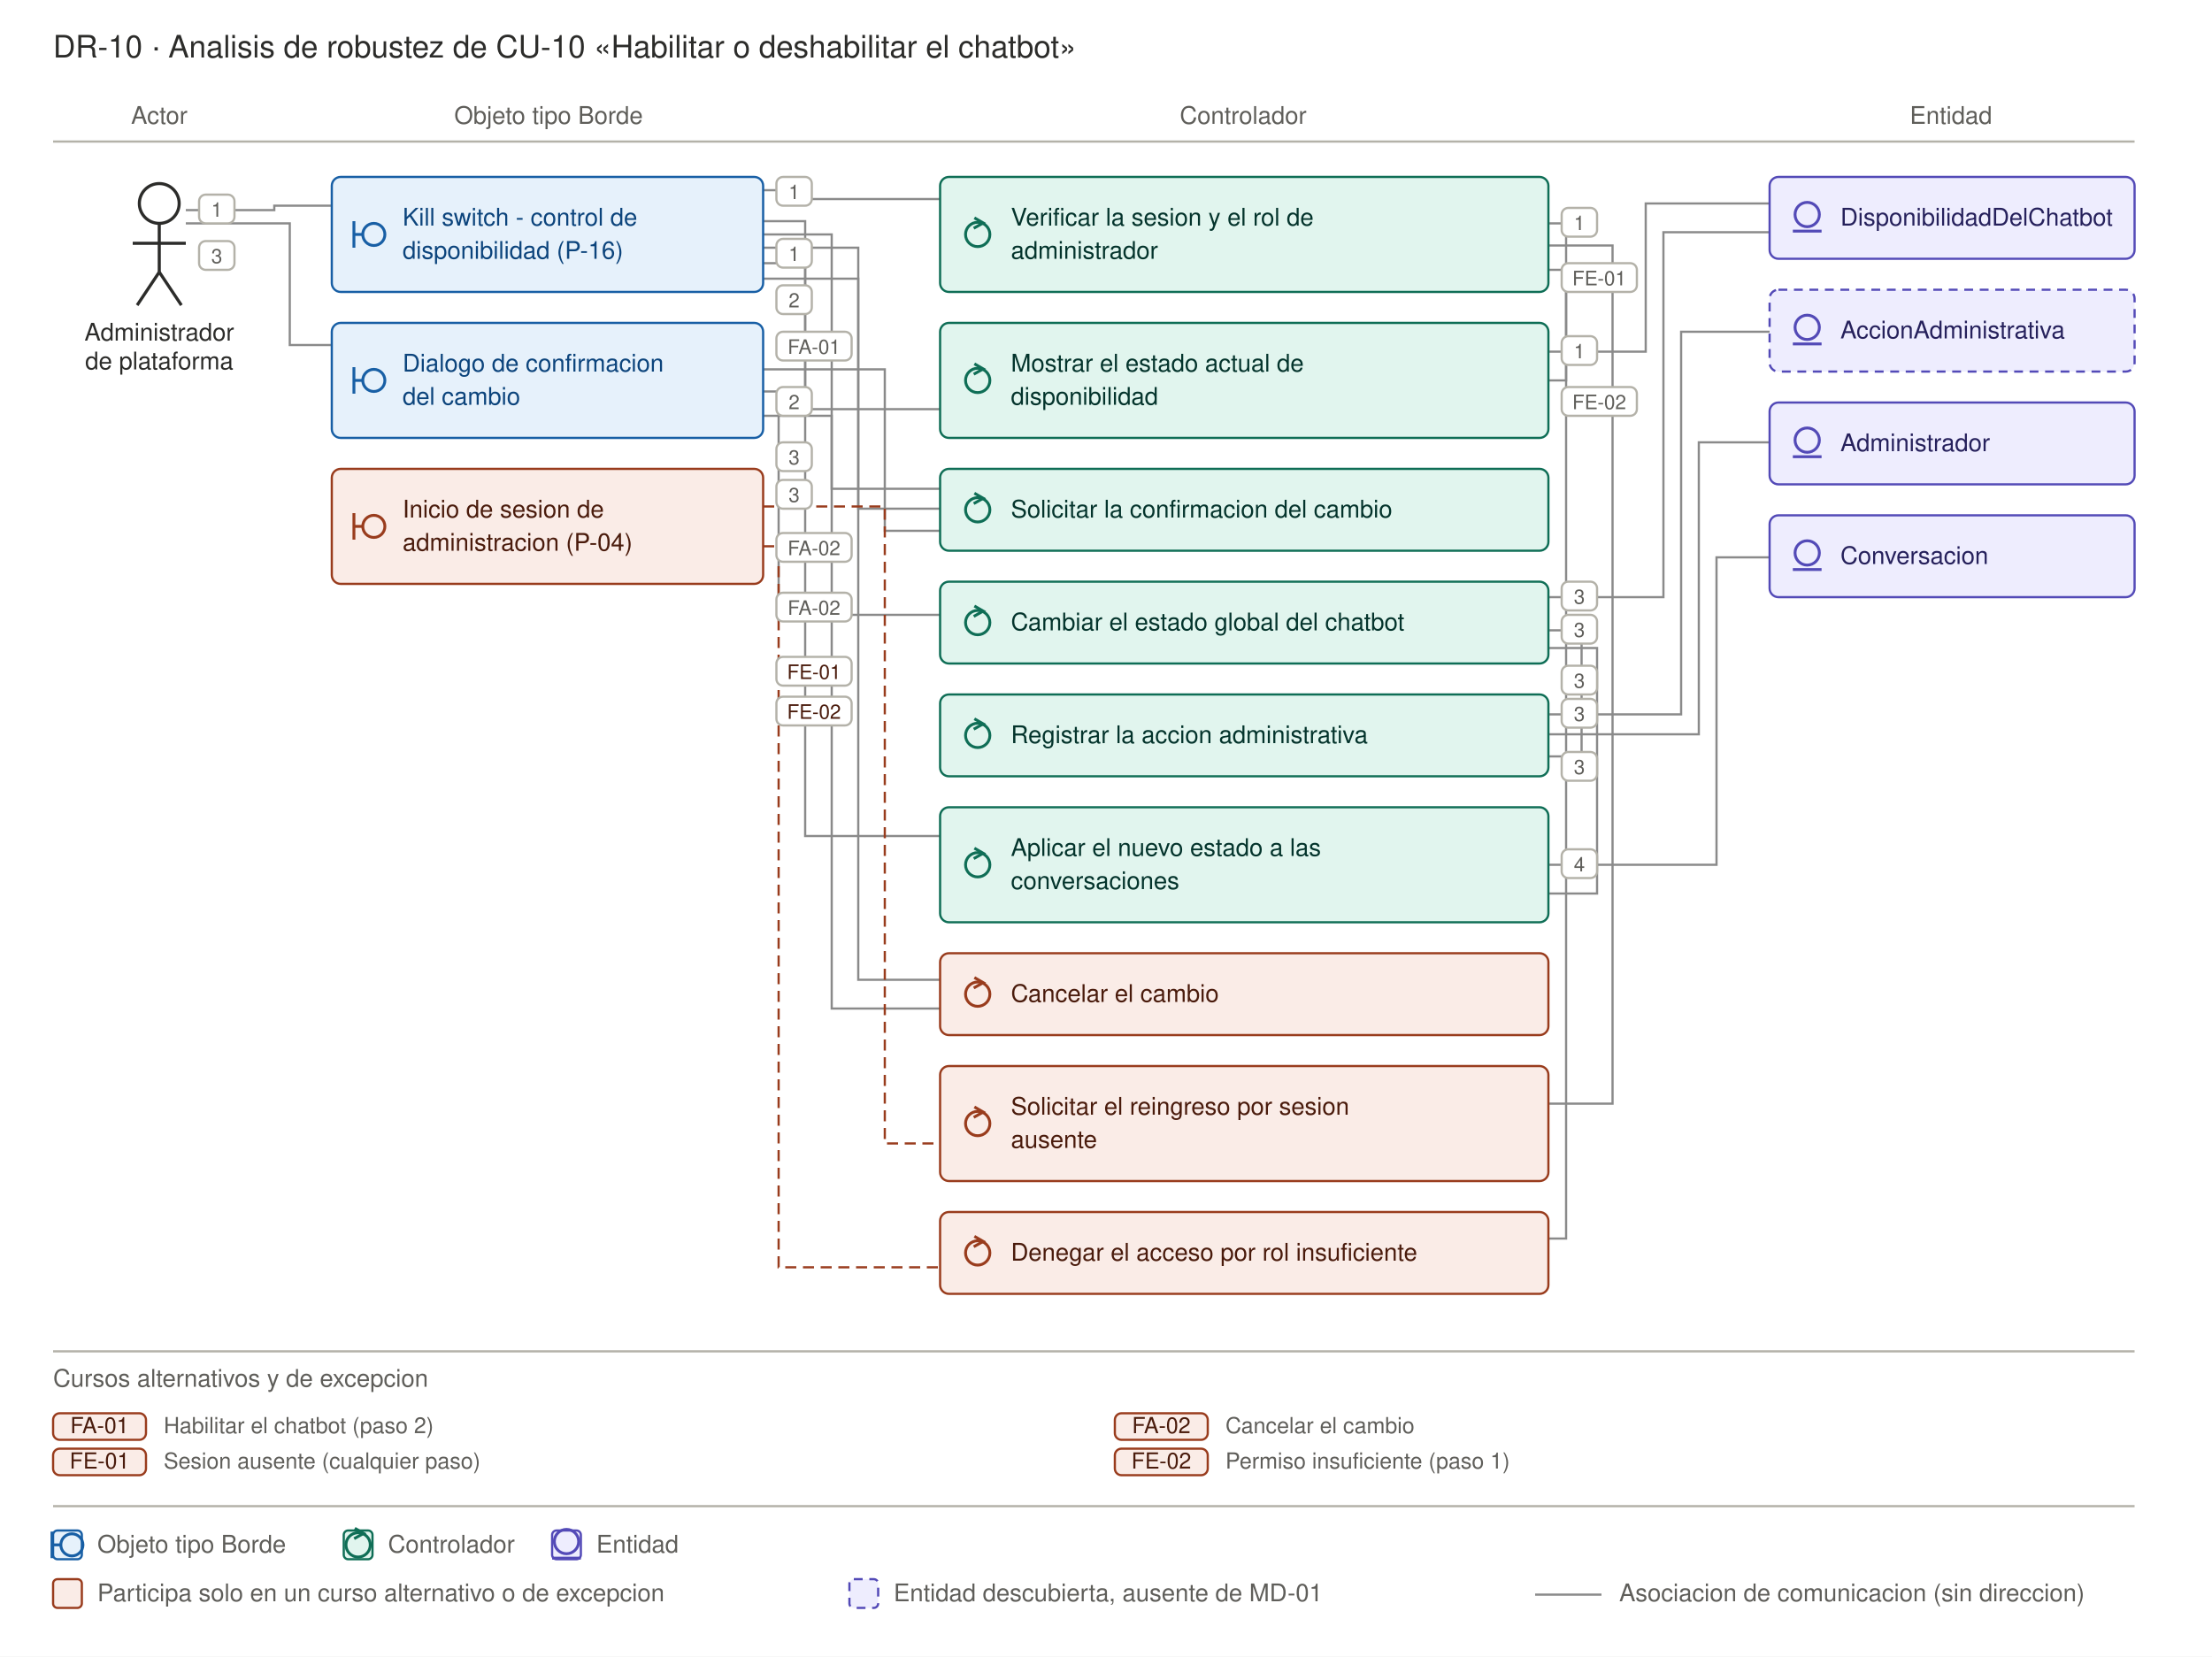
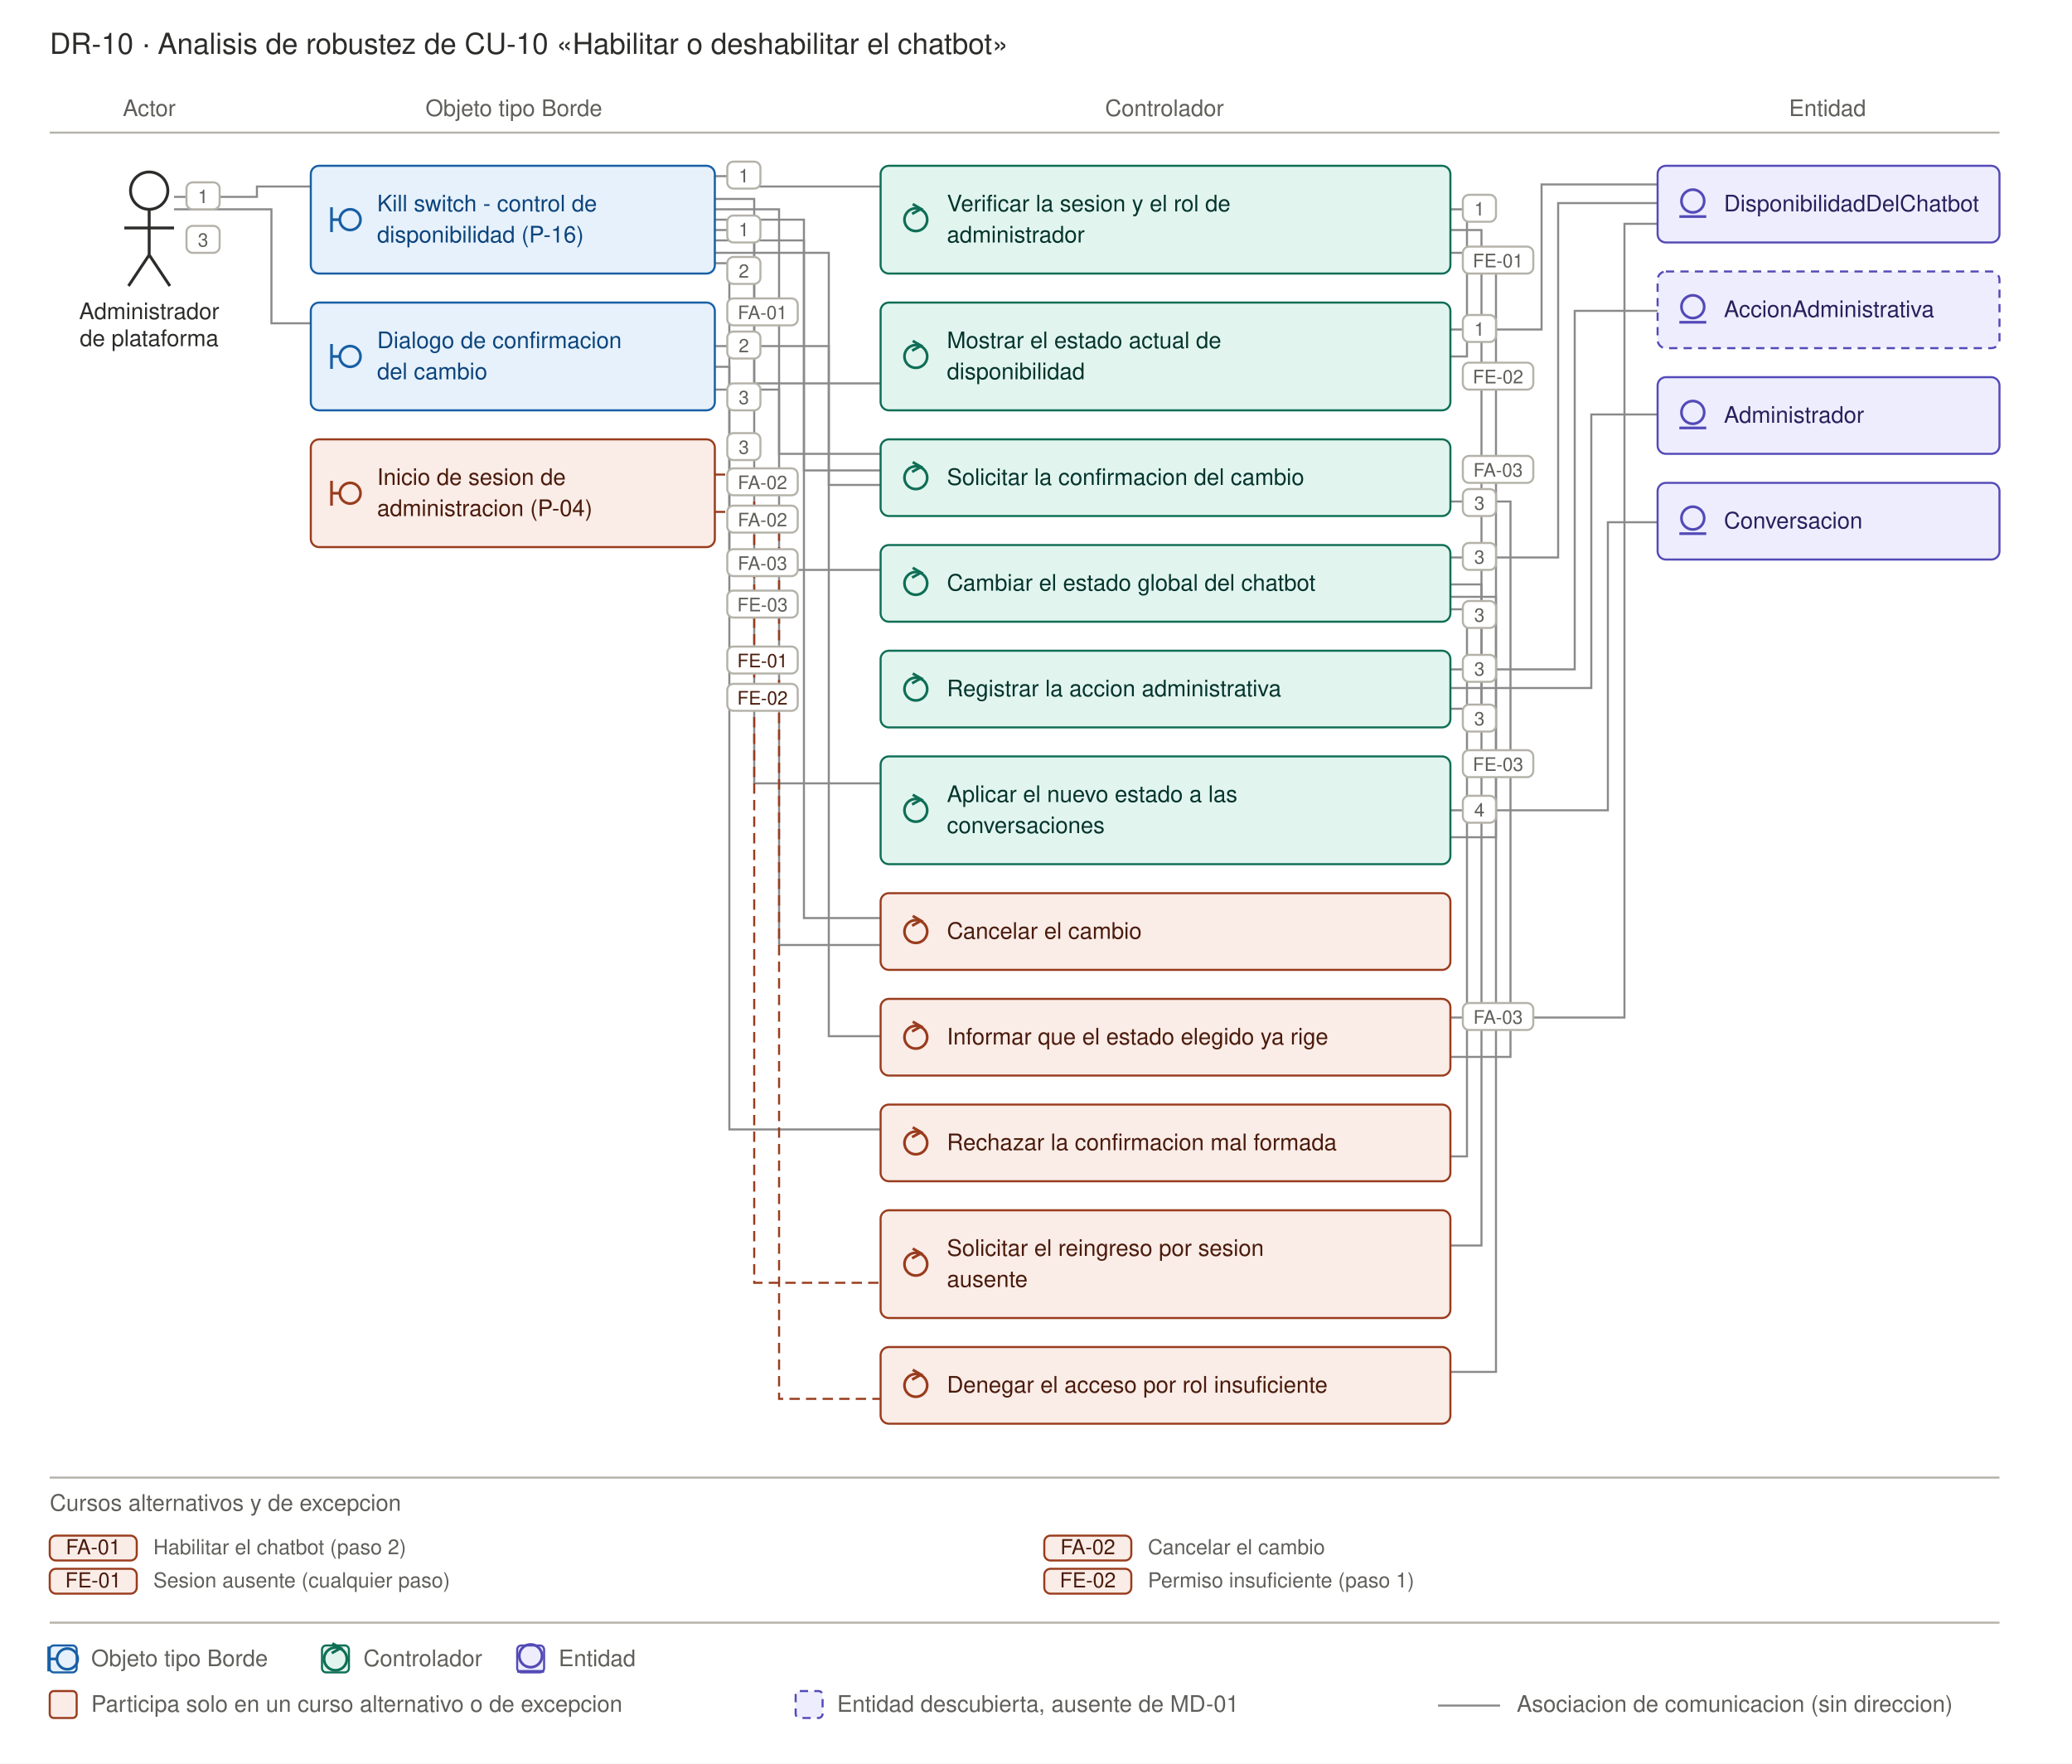
- <svg xmlns="http://www.w3.org/2000/svg" width="1000" height="749" viewBox="0 0 1000 749" role="img" font-family="Segoe UI, Helvetica, Arial, sans-serif">
-   <rect x="0" y="0" width="1000" height="749" fill="#FFFFFF" />
+ <svg xmlns="http://www.w3.org/2000/svg" width="1000" height="851" viewBox="0 0 1000 851" role="img" font-family="Segoe UI, Helvetica, Arial, sans-serif">
+   <rect x="0" y="0" width="1000" height="851" fill="#FFFFFF" />
  <text x="24" y="26" font-size="14" font-weight="500" fill="#2C2C2A">DR-10 · Analisis de robustez de CU-10 «Habilitar o deshabilitar el chatbot»</text>
  <g font-size="11" font-weight="500" fill="#5F5E5A" text-anchor="middle">
    <text x="72" y="56">Actor</text>
    <text x="248" y="56">Objeto tipo Borde</text>
    <text x="562" y="56">Controlador</text>
    <text x="882" y="56">Entidad</text>
  </g>
  <line x1="24" y1="64" x2="965" y2="64" stroke="#B4B2A9" stroke-width="1" />
  <g fill="none" stroke="#8a8a8a" stroke-width="1">
-     <polyline points="84,95 124,95 124,93 150,93" />
+     <polyline points="84,95 124,95 124,90 150,90" />
    <polyline points="84,101 131,101 131,156 150,156" />
-     <polyline points="345,86 352,86 352,90 425,90" />
+     <polyline points="345,85 352,85 352,90 425,90" />
    <polyline points="700,101 708,101 708,172 700,172" />
-     <polyline points="700,159 744,159 744,92 800,92" />
-     <polyline points="345,100 364,100 364,185 425,185" />
-     <polyline points="345,106 376,106 376,221 425,221" />
-     <polyline points="345,112 388,112 388,230 425,230" />
-     <polyline points="345,167 400,167 400,240 425,240" />
-     <polyline points="345,177 352,177 352,278 425,278" />
-     <polyline points="700,270 752,270 752,105 800,105" />
-     <polyline points="700,285 715,285 715,342 700,342" />
+     <polyline points="700,159 744,159 744,89 800,89" />
+     <polyline points="345,96 364,96 364,185 425,185" />
+     <polyline points="345,101 376,101 376,219 425,219" />
+     <polyline points="345,106 388,106 388,227 425,227" />
+     <polyline points="345,167 400,167 400,234 425,234" />
+     <polyline points="345,177 352,177 352,275 425,275" />
+     <polyline points="700,269 752,269 752,98 800,98" />
+     <polyline points="700,282 715,282 715,342 700,342" />
    <polyline points="700,323 760,323 760,150 800,150" />
    <polyline points="700,332 768,332 768,200 800,200" />
-     <polyline points="700,293 722,293 722,404 700,404" />
-     <polyline points="345,119 364,119 364,378 425,378" />
+     <polyline points="700,288 722,288 722,404 700,404" />
+     <polyline points="345,111 364,111 364,378 425,378" />
    <polyline points="700,391 776,391 776,252 800,252" />
    <polyline points="345,188 376,188 376,456 425,456" />
-     <polyline points="345,126 388,126 388,443 425,443" />
-     <polyline points="700,111 729,111 729,499 700,499" />
-     <polyline points="345,229 400,229 400,517 425,517" stroke="#993C1D" stroke-dasharray="5 3" />
-     <polyline points="700,122 708,122 708,560 700,560" />
-     <polyline points="345,247 352,247 352,573 425,573" stroke="#993C1D" stroke-dasharray="5 3" />
+     <polyline points="345,116 388,116 388,443 425,443" />
+     <polyline points="700,242 729,242 729,510 700,510" />
+     <polyline points="700,491 784,491 784,108 800,108" />
+     <polyline points="345,122 400,122 400,500 425,500" />
+     <polyline points="700,294 708,294 708,558 700,558" />
+     <polyline points="345,127 352,127 352,545 425,545" />
+     <polyline points="700,111 715,111 715,601 700,601" />
+     <polyline points="345,229 364,229 364,619 425,619" stroke="#993C1D" stroke-dasharray="5 3" />
+     <polyline points="700,122 722,122 722,662 700,662" />
+     <polyline points="345,247 376,247 376,675 425,675" stroke="#993C1D" stroke-dasharray="5 3" />
  </g>
  <g fill="none" stroke="#2C2C2A" stroke-width="1.4">
    <circle cx="72.0" cy="92" r="9" />
    <line x1="72.0" y1="101" x2="72.0" y2="123" />
    <line x1="60.0" y1="110" x2="84.0" y2="110" />
    <line x1="72.0" y1="123" x2="62.0" y2="138" />
    <line x1="72.0" y1="123" x2="82.0" y2="138" />
  </g>
  <g font-size="11" text-anchor="middle" fill="#2C2C2A">
    <text x="72" y="154">Administrador</text>
    <text x="72" y="167">de plataforma</text>
  </g>
  <rect x="150" y="80" width="195" height="52" rx="4" fill="#E6F1FB" stroke="#185FA5" />
  <g fill="none" stroke="#185FA5" stroke-width="1.3">
    <line x1="160" y1="100.0" x2="160" y2="112.0" />
    <line x1="160" y1="106.0" x2="164" y2="106.0" />
    <circle cx="169" cy="106.0" r="5" />
  </g>
  <g font-size="11" fill="#0C447C">
    <text x="182" y="102">Kill switch - control de</text>
    <text x="182" y="117">disponibilidad (P-16)</text>
  </g>
  <rect x="150" y="146" width="195" height="52" rx="4" fill="#E6F1FB" stroke="#185FA5" />
  <g fill="none" stroke="#185FA5" stroke-width="1.3">
    <line x1="160" y1="166.0" x2="160" y2="178.0" />
    <line x1="160" y1="172.0" x2="164" y2="172.0" />
    <circle cx="169" cy="172.0" r="5" />
  </g>
  <g font-size="11" fill="#0C447C">
    <text x="182" y="168">Dialogo de confirmacion</text>
    <text x="182" y="183">del cambio</text>
  </g>
  <rect x="150" y="212" width="195" height="52" rx="4" fill="#FAECE7" stroke="#993C1D" />
  <g fill="none" stroke="#993C1D" stroke-width="1.3">
    <line x1="160" y1="232.0" x2="160" y2="244.0" />
    <line x1="160" y1="238.0" x2="164" y2="238.0" />
    <circle cx="169" cy="238.0" r="5" />
  </g>
  <g font-size="11" fill="#4A1B0C">
    <text x="182" y="234">Inicio de sesion de</text>
    <text x="182" y="249">administracion (P-04)</text>
  </g>
  <rect x="425" y="80" width="275" height="52" rx="4" fill="#E1F5EE" stroke="#0F6E56" />
  <g fill="none" stroke="#0F6E56" stroke-width="1.3">
    <circle cx="442" cy="106.0" r="5.5" />
    <polyline points="440.5,98.5 444.5,100.8 440.2,103.2" />
  </g>
  <g font-size="11" fill="#04342C">
    <text x="457" y="102">Verificar la sesion y el rol de</text>
    <text x="457" y="117">administrador</text>
  </g>
  <rect x="425" y="146" width="275" height="52" rx="4" fill="#E1F5EE" stroke="#0F6E56" />
  <g fill="none" stroke="#0F6E56" stroke-width="1.3">
    <circle cx="442" cy="172.0" r="5.5" />
    <polyline points="440.5,164.5 444.5,166.8 440.2,169.2" />
  </g>
  <g font-size="11" fill="#04342C">
    <text x="457" y="168">Mostrar el estado actual de</text>
    <text x="457" y="183">disponibilidad</text>
  </g>
  <rect x="425" y="212" width="275" height="37" rx="4" fill="#E1F5EE" stroke="#0F6E56" />
  <g fill="none" stroke="#0F6E56" stroke-width="1.3">
    <circle cx="442" cy="230.5" r="5.5" />
    <polyline points="440.5,223.0 444.5,225.3 440.2,227.7" />
  </g>
  <g font-size="11" fill="#04342C">
    <text x="457" y="234">Solicitar la confirmacion del cambio</text>
  </g>
  <rect x="425" y="263" width="275" height="37" rx="4" fill="#E1F5EE" stroke="#0F6E56" />
  <g fill="none" stroke="#0F6E56" stroke-width="1.3">
    <circle cx="442" cy="281.5" r="5.5" />
    <polyline points="440.5,274.0 444.5,276.3 440.2,278.7" />
  </g>
  <g font-size="11" fill="#04342C">
    <text x="457" y="285">Cambiar el estado global del chatbot</text>
  </g>
  <rect x="425" y="314" width="275" height="37" rx="4" fill="#E1F5EE" stroke="#0F6E56" />
  <g fill="none" stroke="#0F6E56" stroke-width="1.3">
    <circle cx="442" cy="332.5" r="5.5" />
    <polyline points="440.5,325.0 444.5,327.3 440.2,329.7" />
  </g>
  <g font-size="11" fill="#04342C">
    <text x="457" y="336">Registrar la accion administrativa</text>
  </g>
  <rect x="425" y="365" width="275" height="52" rx="4" fill="#E1F5EE" stroke="#0F6E56" />
  <g fill="none" stroke="#0F6E56" stroke-width="1.3">
    <circle cx="442" cy="391.0" r="5.5" />
    <polyline points="440.5,383.5 444.5,385.8 440.2,388.2" />
  </g>
  <g font-size="11" fill="#04342C">
    <text x="457" y="387">Aplicar el nuevo estado a las</text>
    <text x="457" y="402">conversaciones</text>
  </g>
  <rect x="425" y="431" width="275" height="37" rx="4" fill="#FAECE7" stroke="#993C1D" />
  <g fill="none" stroke="#993C1D" stroke-width="1.3">
    <circle cx="442" cy="449.5" r="5.5" />
    <polyline points="440.5,442.0 444.5,444.3 440.2,446.7" />
  </g>
  <g font-size="11" fill="#4A1B0C">
    <text x="457" y="453">Cancelar el cambio</text>
  </g>
-   <rect x="425" y="482" width="275" height="52" rx="4" fill="#FAECE7" stroke="#993C1D" />
-   <g fill="none" stroke="#993C1D" stroke-width="1.3">
-     <circle cx="442" cy="508.0" r="5.5" />
-     <polyline points="440.5,500.5 444.5,502.8 440.2,505.2" />
-   </g>
-   <g font-size="11" fill="#4A1B0C">
-     <text x="457" y="504">Solicitar el reingreso por sesion</text>
-     <text x="457" y="519">ausente</text>
-   </g>
-   <rect x="425" y="548" width="275" height="37" rx="4" fill="#FAECE7" stroke="#993C1D" />
-   <g fill="none" stroke="#993C1D" stroke-width="1.3">
-     <circle cx="442" cy="566.5" r="5.5" />
-     <polyline points="440.5,559.0 444.5,561.3 440.2,563.7" />
-   </g>
-   <g font-size="11" fill="#4A1B0C">
-     <text x="457" y="570">Denegar el acceso por rol insuficiente</text>
+   <rect x="425" y="482" width="275" height="37" rx="4" fill="#FAECE7" stroke="#993C1D" />
+   <g fill="none" stroke="#993C1D" stroke-width="1.3">
+     <circle cx="442" cy="500.5" r="5.5" />
+     <polyline points="440.5,493.0 444.5,495.3 440.2,497.7" />
+   </g>
+   <g font-size="11" fill="#4A1B0C">
+     <text x="457" y="504">Informar que el estado elegido ya rige</text>
+   </g>
+   <rect x="425" y="533" width="275" height="37" rx="4" fill="#FAECE7" stroke="#993C1D" />
+   <g fill="none" stroke="#993C1D" stroke-width="1.3">
+     <circle cx="442" cy="551.5" r="5.5" />
+     <polyline points="440.5,544.0 444.5,546.3 440.2,548.7" />
+   </g>
+   <g font-size="11" fill="#4A1B0C">
+     <text x="457" y="555">Rechazar la confirmacion mal formada</text>
+   </g>
+   <rect x="425" y="584" width="275" height="52" rx="4" fill="#FAECE7" stroke="#993C1D" />
+   <g fill="none" stroke="#993C1D" stroke-width="1.3">
+     <circle cx="442" cy="610.0" r="5.5" />
+     <polyline points="440.5,602.5 444.5,604.8 440.2,607.2" />
+   </g>
+   <g font-size="11" fill="#4A1B0C">
+     <text x="457" y="606">Solicitar el reingreso por sesion</text>
+     <text x="457" y="621">ausente</text>
+   </g>
+   <rect x="425" y="650" width="275" height="37" rx="4" fill="#FAECE7" stroke="#993C1D" />
+   <g fill="none" stroke="#993C1D" stroke-width="1.3">
+     <circle cx="442" cy="668.5" r="5.5" />
+     <polyline points="440.5,661.0 444.5,663.3 440.2,665.7" />
+   </g>
+   <g font-size="11" fill="#4A1B0C">
+     <text x="457" y="672">Denegar el acceso por rol insuficiente</text>
  </g>
  <rect x="800" y="80" width="165" height="37" rx="4" fill="#EEEDFE" stroke="#534AB7" />
  <g fill="none" stroke="#534AB7" stroke-width="1.3">
    <circle cx="817" cy="97.0" r="5.5" />
    <line x1="810.5" y1="104.5" x2="823.5" y2="104.5" />
  </g>
  <g font-size="11" fill="#26215C">
    <text x="832" y="102">DisponibilidadDelChatbot</text>
  </g>
  <rect x="800" y="131" width="165" height="37" rx="4" fill="#EEEDFE" stroke="#534AB7" stroke-dasharray="4 3" />
  <g fill="none" stroke="#534AB7" stroke-width="1.3">
    <circle cx="817" cy="148.0" r="5.5" />
    <line x1="810.5" y1="155.5" x2="823.5" y2="155.5" />
  </g>
  <g font-size="11" fill="#26215C">
    <text x="832" y="153">AccionAdministrativa</text>
  </g>
  <rect x="800" y="182" width="165" height="37" rx="4" fill="#EEEDFE" stroke="#534AB7" />
  <g fill="none" stroke="#534AB7" stroke-width="1.3">
    <circle cx="817" cy="199.0" r="5.5" />
    <line x1="810.5" y1="206.5" x2="823.5" y2="206.5" />
  </g>
  <g font-size="11" fill="#26215C">
    <text x="832" y="204">Administrador</text>
  </g>
  <rect x="800" y="233" width="165" height="37" rx="4" fill="#EEEDFE" stroke="#534AB7" />
  <g fill="none" stroke="#534AB7" stroke-width="1.3">
    <circle cx="817" cy="250.0" r="5.5" />
    <line x1="810.5" y1="257.5" x2="823.5" y2="257.5" />
  </g>
  <g font-size="11" fill="#26215C">
    <text x="832" y="255">Conversacion</text>
  </g>
  <g font-size="9" text-anchor="middle">
    <rect x="90" y="88" width="16" height="13" rx="3" fill="#FFFFFF" stroke="#B4B2A9" />
    <text x="98" y="98" fill="#5F5E5A">1</text>
    <rect x="90" y="109" width="16" height="13" rx="3" fill="#FFFFFF" stroke="#B4B2A9" />
    <text x="98" y="119" fill="#5F5E5A">3</text>
-     <rect x="351" y="80" width="16" height="13" rx="3" fill="#FFFFFF" stroke="#B4B2A9" />
-     <text x="359" y="90" fill="#5F5E5A">1</text>
+     <rect x="351" y="78" width="16" height="13" rx="3" fill="#FFFFFF" stroke="#B4B2A9" />
+     <text x="359" y="88" fill="#5F5E5A">1</text>
    <rect x="706" y="94" width="16" height="13" rx="3" fill="#FFFFFF" stroke="#B4B2A9" />
    <text x="714" y="104" fill="#5F5E5A">1</text>
    <rect x="706" y="152" width="16" height="13" rx="3" fill="#FFFFFF" stroke="#B4B2A9" />
    <text x="714" y="162" fill="#5F5E5A">1</text>
-     <rect x="351" y="108" width="16" height="13" rx="3" fill="#FFFFFF" stroke="#B4B2A9" />
-     <text x="359" y="118" fill="#5F5E5A">1</text>
-     <rect x="351" y="129" width="16" height="13" rx="3" fill="#FFFFFF" stroke="#B4B2A9" />
-     <text x="359" y="139" fill="#5F5E5A">2</text>
-     <rect x="351" y="150" width="34" height="13" rx="3" fill="#FFFFFF" stroke="#B4B2A9" />
-     <text x="368" y="160" fill="#5F5E5A">FA-01</text>
-     <rect x="351" y="175" width="16" height="13" rx="3" fill="#FFFFFF" stroke="#B4B2A9" />
-     <text x="359" y="185" fill="#5F5E5A">2</text>
-     <rect x="351" y="200" width="16" height="13" rx="3" fill="#FFFFFF" stroke="#B4B2A9" />
-     <text x="359" y="210" fill="#5F5E5A">3</text>
-     <rect x="706" y="263" width="16" height="13" rx="3" fill="#FFFFFF" stroke="#B4B2A9" />
-     <text x="714" y="273" fill="#5F5E5A">3</text>
-     <rect x="706" y="278" width="16" height="13" rx="3" fill="#FFFFFF" stroke="#B4B2A9" />
-     <text x="714" y="288" fill="#5F5E5A">3</text>
+     <rect x="351" y="104" width="16" height="13" rx="3" fill="#FFFFFF" stroke="#B4B2A9" />
+     <text x="359" y="114" fill="#5F5E5A">1</text>
+     <rect x="351" y="124" width="16" height="13" rx="3" fill="#FFFFFF" stroke="#B4B2A9" />
+     <text x="359" y="134" fill="#5F5E5A">2</text>
+     <rect x="351" y="144" width="34" height="13" rx="3" fill="#FFFFFF" stroke="#B4B2A9" />
+     <text x="368" y="154" fill="#5F5E5A">FA-01</text>
+     <rect x="351" y="160" width="16" height="13" rx="3" fill="#FFFFFF" stroke="#B4B2A9" />
+     <text x="359" y="170" fill="#5F5E5A">2</text>
+     <rect x="351" y="185" width="16" height="13" rx="3" fill="#FFFFFF" stroke="#B4B2A9" />
+     <text x="359" y="195" fill="#5F5E5A">3</text>
+     <rect x="706" y="262" width="16" height="13" rx="3" fill="#FFFFFF" stroke="#B4B2A9" />
+     <text x="714" y="272" fill="#5F5E5A">3</text>
+     <rect x="706" y="290" width="16" height="13" rx="3" fill="#FFFFFF" stroke="#B4B2A9" />
+     <text x="714" y="300" fill="#5F5E5A">3</text>
    <rect x="706" y="316" width="16" height="13" rx="3" fill="#FFFFFF" stroke="#B4B2A9" />
    <text x="714" y="326" fill="#5F5E5A">3</text>
    <rect x="706" y="340" width="16" height="13" rx="3" fill="#FFFFFF" stroke="#B4B2A9" />
    <text x="714" y="350" fill="#5F5E5A">3</text>
-     <rect x="706" y="301" width="16" height="13" rx="3" fill="#FFFFFF" stroke="#B4B2A9" />
-     <text x="714" y="311" fill="#5F5E5A">3</text>
-     <rect x="351" y="217" width="16" height="13" rx="3" fill="#FFFFFF" stroke="#B4B2A9" />
-     <text x="359" y="227" fill="#5F5E5A">3</text>
+     <rect x="706" y="236" width="16" height="13" rx="3" fill="#FFFFFF" stroke="#B4B2A9" />
+     <text x="714" y="246" fill="#5F5E5A">3</text>
+     <rect x="351" y="209" width="16" height="13" rx="3" fill="#FFFFFF" stroke="#B4B2A9" />
+     <text x="359" y="219" fill="#5F5E5A">3</text>
    <rect x="706" y="384" width="16" height="13" rx="3" fill="#FFFFFF" stroke="#B4B2A9" />
    <text x="714" y="394" fill="#5F5E5A">4</text>
-     <rect x="351" y="241" width="34" height="13" rx="3" fill="#FFFFFF" stroke="#B4B2A9" />
-     <text x="368" y="251" fill="#5F5E5A">FA-02</text>
-     <rect x="351" y="268" width="34" height="13" rx="3" fill="#FFFFFF" stroke="#B4B2A9" />
-     <text x="368" y="278" fill="#5F5E5A">FA-02</text>
+     <rect x="351" y="226" width="34" height="13" rx="3" fill="#FFFFFF" stroke="#B4B2A9" />
+     <text x="368" y="236" fill="#5F5E5A">FA-02</text>
+     <rect x="351" y="244" width="34" height="13" rx="3" fill="#FFFFFF" stroke="#B4B2A9" />
+     <text x="368" y="254" fill="#5F5E5A">FA-02</text>
+     <rect x="706" y="220" width="34" height="13" rx="3" fill="#FFFFFF" stroke="#B4B2A9" />
+     <text x="723" y="230" fill="#5F5E5A">FA-03</text>
+     <rect x="706" y="484" width="34" height="13" rx="3" fill="#FFFFFF" stroke="#B4B2A9" />
+     <text x="723" y="494" fill="#5F5E5A">FA-03</text>
+     <rect x="351" y="265" width="34" height="13" rx="3" fill="#FFFFFF" stroke="#B4B2A9" />
+     <text x="368" y="275" fill="#5F5E5A">FA-03</text>
+     <rect x="706" y="362" width="34" height="13" rx="3" fill="#FFFFFF" stroke="#B4B2A9" />
+     <text x="723" y="372" fill="#5F5E5A">FE-03</text>
+     <rect x="351" y="285" width="34" height="13" rx="3" fill="#FFFFFF" stroke="#B4B2A9" />
+     <text x="368" y="295" fill="#5F5E5A">FE-03</text>
    <rect x="706" y="119" width="34" height="13" rx="3" fill="#FFFFFF" stroke="#B4B2A9" />
    <text x="723" y="129" fill="#5F5E5A">FE-01</text>
-     <rect x="351" y="297" width="34" height="13" rx="3" fill="#FFFFFF" stroke="#B4B2A9" />
-     <text x="368" y="307" fill="#4A1B0C">FE-01</text>
+     <rect x="351" y="312" width="34" height="13" rx="3" fill="#FFFFFF" stroke="#B4B2A9" />
+     <text x="368" y="322" fill="#4A1B0C">FE-01</text>
    <rect x="706" y="175" width="34" height="13" rx="3" fill="#FFFFFF" stroke="#B4B2A9" />
    <text x="723" y="185" fill="#5F5E5A">FE-02</text>
-     <rect x="351" y="315" width="34" height="13" rx="3" fill="#FFFFFF" stroke="#B4B2A9" />
-     <text x="368" y="325" fill="#4A1B0C">FE-02</text>
-   </g>
-   <line x1="24" y1="611" x2="965" y2="611" stroke="#B4B2A9" stroke-width="1" />
-   <text x="24" y="627" font-size="11" font-weight="500" fill="#5F5E5A">Cursos alternativos y de excepcion</text>
+     <rect x="351" y="330" width="34" height="13" rx="3" fill="#FFFFFF" stroke="#B4B2A9" />
+     <text x="368" y="340" fill="#4A1B0C">FE-02</text>
+   </g>
+   <line x1="24" y1="713" x2="965" y2="713" stroke="#B4B2A9" stroke-width="1" />
+   <text x="24" y="729" font-size="11" font-weight="500" fill="#5F5E5A">Cursos alternativos y de excepcion</text>
  <g font-size="10">
-     <rect x="24" y="639" width="42" height="12" rx="3" fill="#FAECE7" stroke="#993C1D" />
-     <text x="45" y="648" text-anchor="middle" fill="#4A1B0C">FA-01</text>
-     <text x="74" y="648" fill="#5F5E5A">Habilitar el chatbot (paso 2)</text>
-     <rect x="504" y="639" width="42" height="12" rx="3" fill="#FAECE7" stroke="#993C1D" />
-     <text x="525" y="648" text-anchor="middle" fill="#4A1B0C">FA-02</text>
-     <text x="554" y="648" fill="#5F5E5A">Cancelar el cambio</text>
-     <rect x="24" y="655" width="42" height="12" rx="3" fill="#FAECE7" stroke="#993C1D" />
-     <text x="45" y="664" text-anchor="middle" fill="#4A1B0C">FE-01</text>
-     <text x="74" y="664" fill="#5F5E5A">Sesion ausente (cualquier paso)</text>
-     <rect x="504" y="655" width="42" height="12" rx="3" fill="#FAECE7" stroke="#993C1D" />
-     <text x="525" y="664" text-anchor="middle" fill="#4A1B0C">FE-02</text>
-     <text x="554" y="664" fill="#5F5E5A">Permiso insuficiente (paso 1)</text>
-   </g>
-   <line x1="24" y1="681" x2="965" y2="681" stroke="#B4B2A9" stroke-width="1" />
+     <rect x="24" y="741" width="42" height="12" rx="3" fill="#FAECE7" stroke="#993C1D" />
+     <text x="45" y="750" text-anchor="middle" fill="#4A1B0C">FA-01</text>
+     <text x="74" y="750" fill="#5F5E5A">Habilitar el chatbot (paso 2)</text>
+     <rect x="504" y="741" width="42" height="12" rx="3" fill="#FAECE7" stroke="#993C1D" />
+     <text x="525" y="750" text-anchor="middle" fill="#4A1B0C">FA-02</text>
+     <text x="554" y="750" fill="#5F5E5A">Cancelar el cambio</text>
+     <rect x="24" y="757" width="42" height="12" rx="3" fill="#FAECE7" stroke="#993C1D" />
+     <text x="45" y="766" text-anchor="middle" fill="#4A1B0C">FE-01</text>
+     <text x="74" y="766" fill="#5F5E5A">Sesion ausente (cualquier paso)</text>
+     <rect x="504" y="757" width="42" height="12" rx="3" fill="#FAECE7" stroke="#993C1D" />
+     <text x="525" y="766" text-anchor="middle" fill="#4A1B0C">FE-02</text>
+     <text x="554" y="766" fill="#5F5E5A">Permiso insuficiente (paso 1)</text>
+   </g>
+   <line x1="24" y1="783" x2="965" y2="783" stroke="#B4B2A9" stroke-width="1" />
  <g font-size="11">
-     <rect x="24" y="692" width="13" height="13" rx="2" fill="#E6F1FB" stroke="#185FA5" />
+     <rect x="24" y="794" width="13" height="13" rx="2" fill="#E6F1FB" stroke="#185FA5" />
    <g fill="none" stroke="#185FA5" stroke-width="1.3">
-       <line x1="23.5" y1="692.5" x2="23.5" y2="704.5" />
-       <line x1="23.5" y1="698.5" x2="27.5" y2="698.5" />
-       <circle cx="32.5" cy="698.5" r="5" />
+       <line x1="23.5" y1="794.5" x2="23.5" y2="806.5" />
+       <line x1="23.5" y1="800.5" x2="27.5" y2="800.5" />
+       <circle cx="32.5" cy="800.5" r="5" />
    </g>
-     <text x="44" y="702" fill="#5F5E5A">Objeto tipo Borde</text>
-     <rect x="155.4" y="692" width="13" height="13" rx="2" fill="#E1F5EE" stroke="#0F6E56" />
+     <text x="44" y="804" fill="#5F5E5A">Objeto tipo Borde</text>
+     <rect x="155.4" y="794" width="13" height="13" rx="2" fill="#E1F5EE" stroke="#0F6E56" />
    <g fill="none" stroke="#0F6E56" stroke-width="1.3">
-       <circle cx="161.9" cy="698.5" r="5.5" />
-       <polyline points="160.4,691.0 164.4,693.3 160.1,695.7" />
+       <circle cx="161.9" cy="800.5" r="5.5" />
+       <polyline points="160.4,793.0 164.4,795.3 160.1,797.7" />
    </g>
-     <text x="175.4" y="702" fill="#5F5E5A">Controlador</text>
-     <rect x="249.6" y="692" width="13" height="13" rx="2" fill="#EEEDFE" stroke="#534AB7" />
+     <text x="175.4" y="804" fill="#5F5E5A">Controlador</text>
+     <rect x="249.6" y="794" width="13" height="13" rx="2" fill="#EEEDFE" stroke="#534AB7" />
    <g fill="none" stroke="#534AB7" stroke-width="1.3">
-       <circle cx="256.1" cy="697.0" r="5.5" />
-       <line x1="249.6" y1="704.5" x2="262.6" y2="704.5" />
+       <circle cx="256.1" cy="799.0" r="5.5" />
+       <line x1="249.6" y1="806.5" x2="262.6" y2="806.5" />
    </g>
-     <text x="269.6" y="702" fill="#5F5E5A">Entidad</text>
+     <text x="269.6" y="804" fill="#5F5E5A">Entidad</text>
  </g>
  <g font-size="11">
-     <rect x="24" y="714" width="13" height="13" rx="2" fill="#FAECE7" stroke="#993C1D" />
-     <text x="44" y="724" fill="#5F5E5A">Participa solo en un curso alternativo o de excepcion</text>
-     <rect x="384" y="714" width="13" height="13" rx="2" fill="#EEEDFE" stroke="#534AB7" stroke-dasharray="4 3" />
-     <text x="404" y="724" fill="#5F5E5A">Entidad descubierta, ausente de MD-01</text>
-     <line x1="694" y1="721" x2="724" y2="721" stroke="#8a8a8a" stroke-width="1" />
-     <text x="732" y="724" fill="#5F5E5A">Asociacion de comunicacion (sin direccion)</text>
+     <rect x="24" y="816" width="13" height="13" rx="2" fill="#FAECE7" stroke="#993C1D" />
+     <text x="44" y="826" fill="#5F5E5A">Participa solo en un curso alternativo o de excepcion</text>
+     <rect x="384" y="816" width="13" height="13" rx="2" fill="#EEEDFE" stroke="#534AB7" stroke-dasharray="4 3" />
+     <text x="404" y="826" fill="#5F5E5A">Entidad descubierta, ausente de MD-01</text>
+     <line x1="694" y1="823" x2="724" y2="823" stroke="#8a8a8a" stroke-width="1" />
+     <text x="732" y="826" fill="#5F5E5A">Asociacion de comunicacion (sin direccion)</text>
  </g>
</svg>
